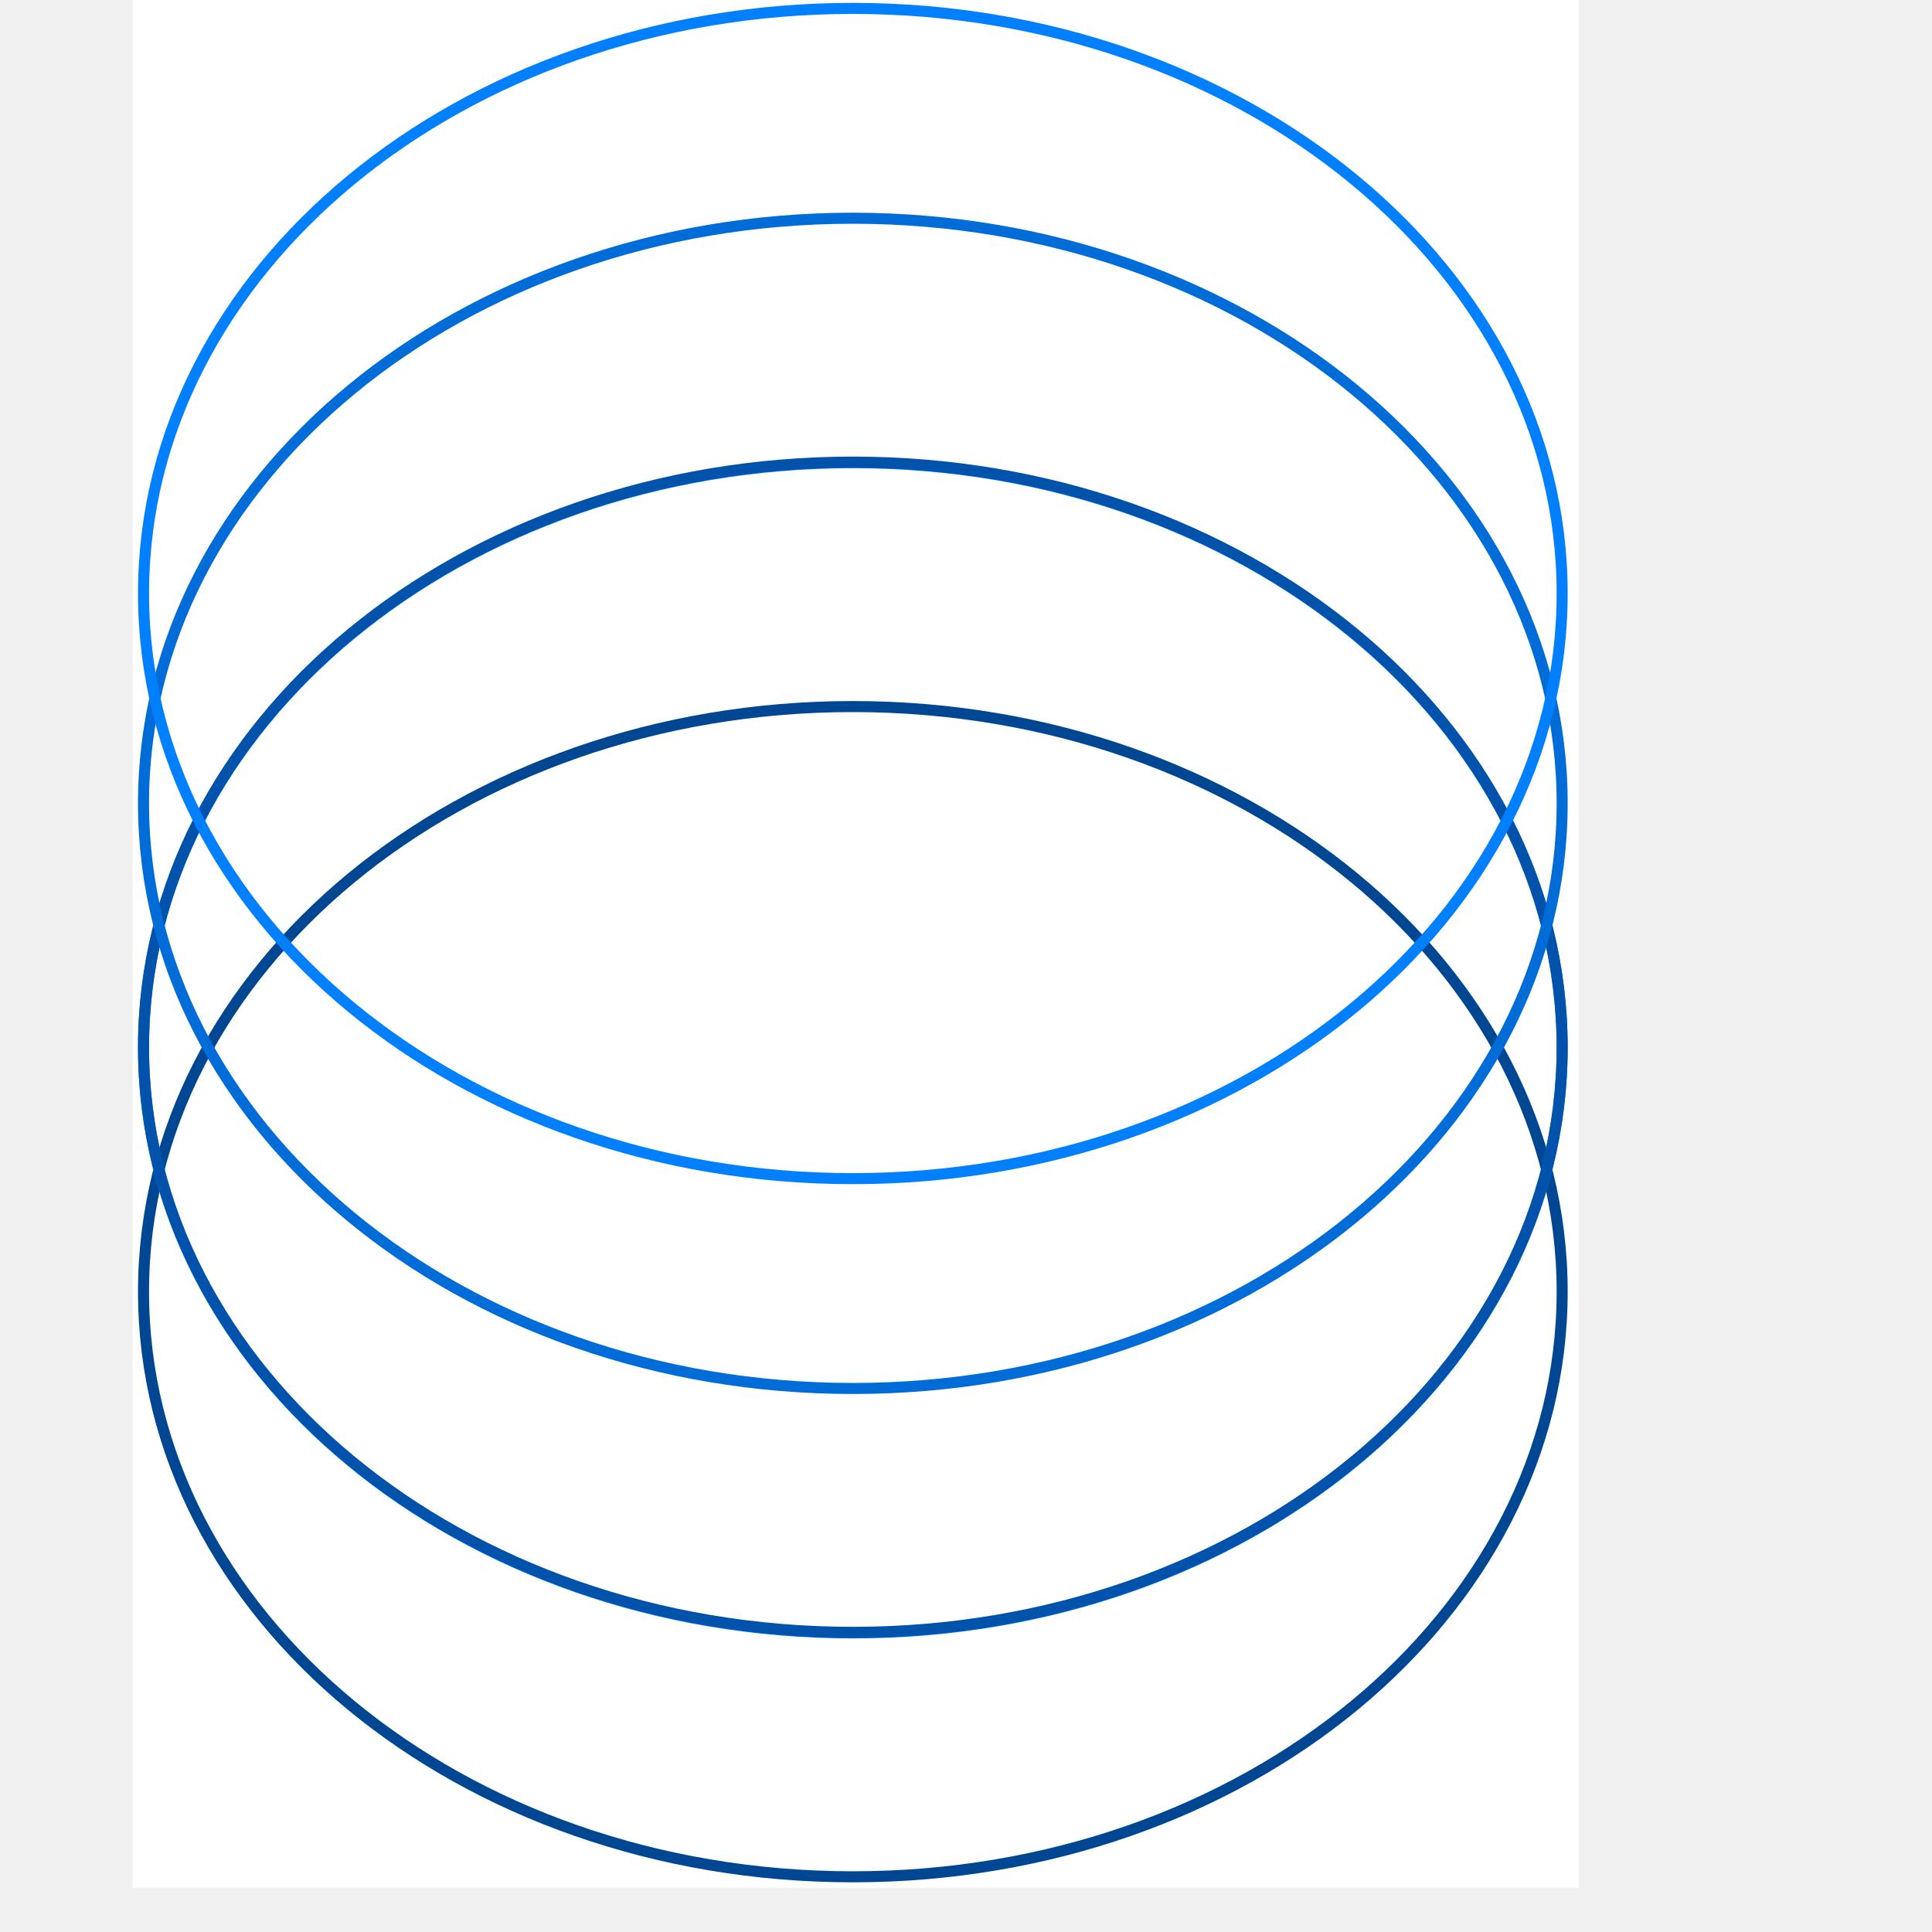
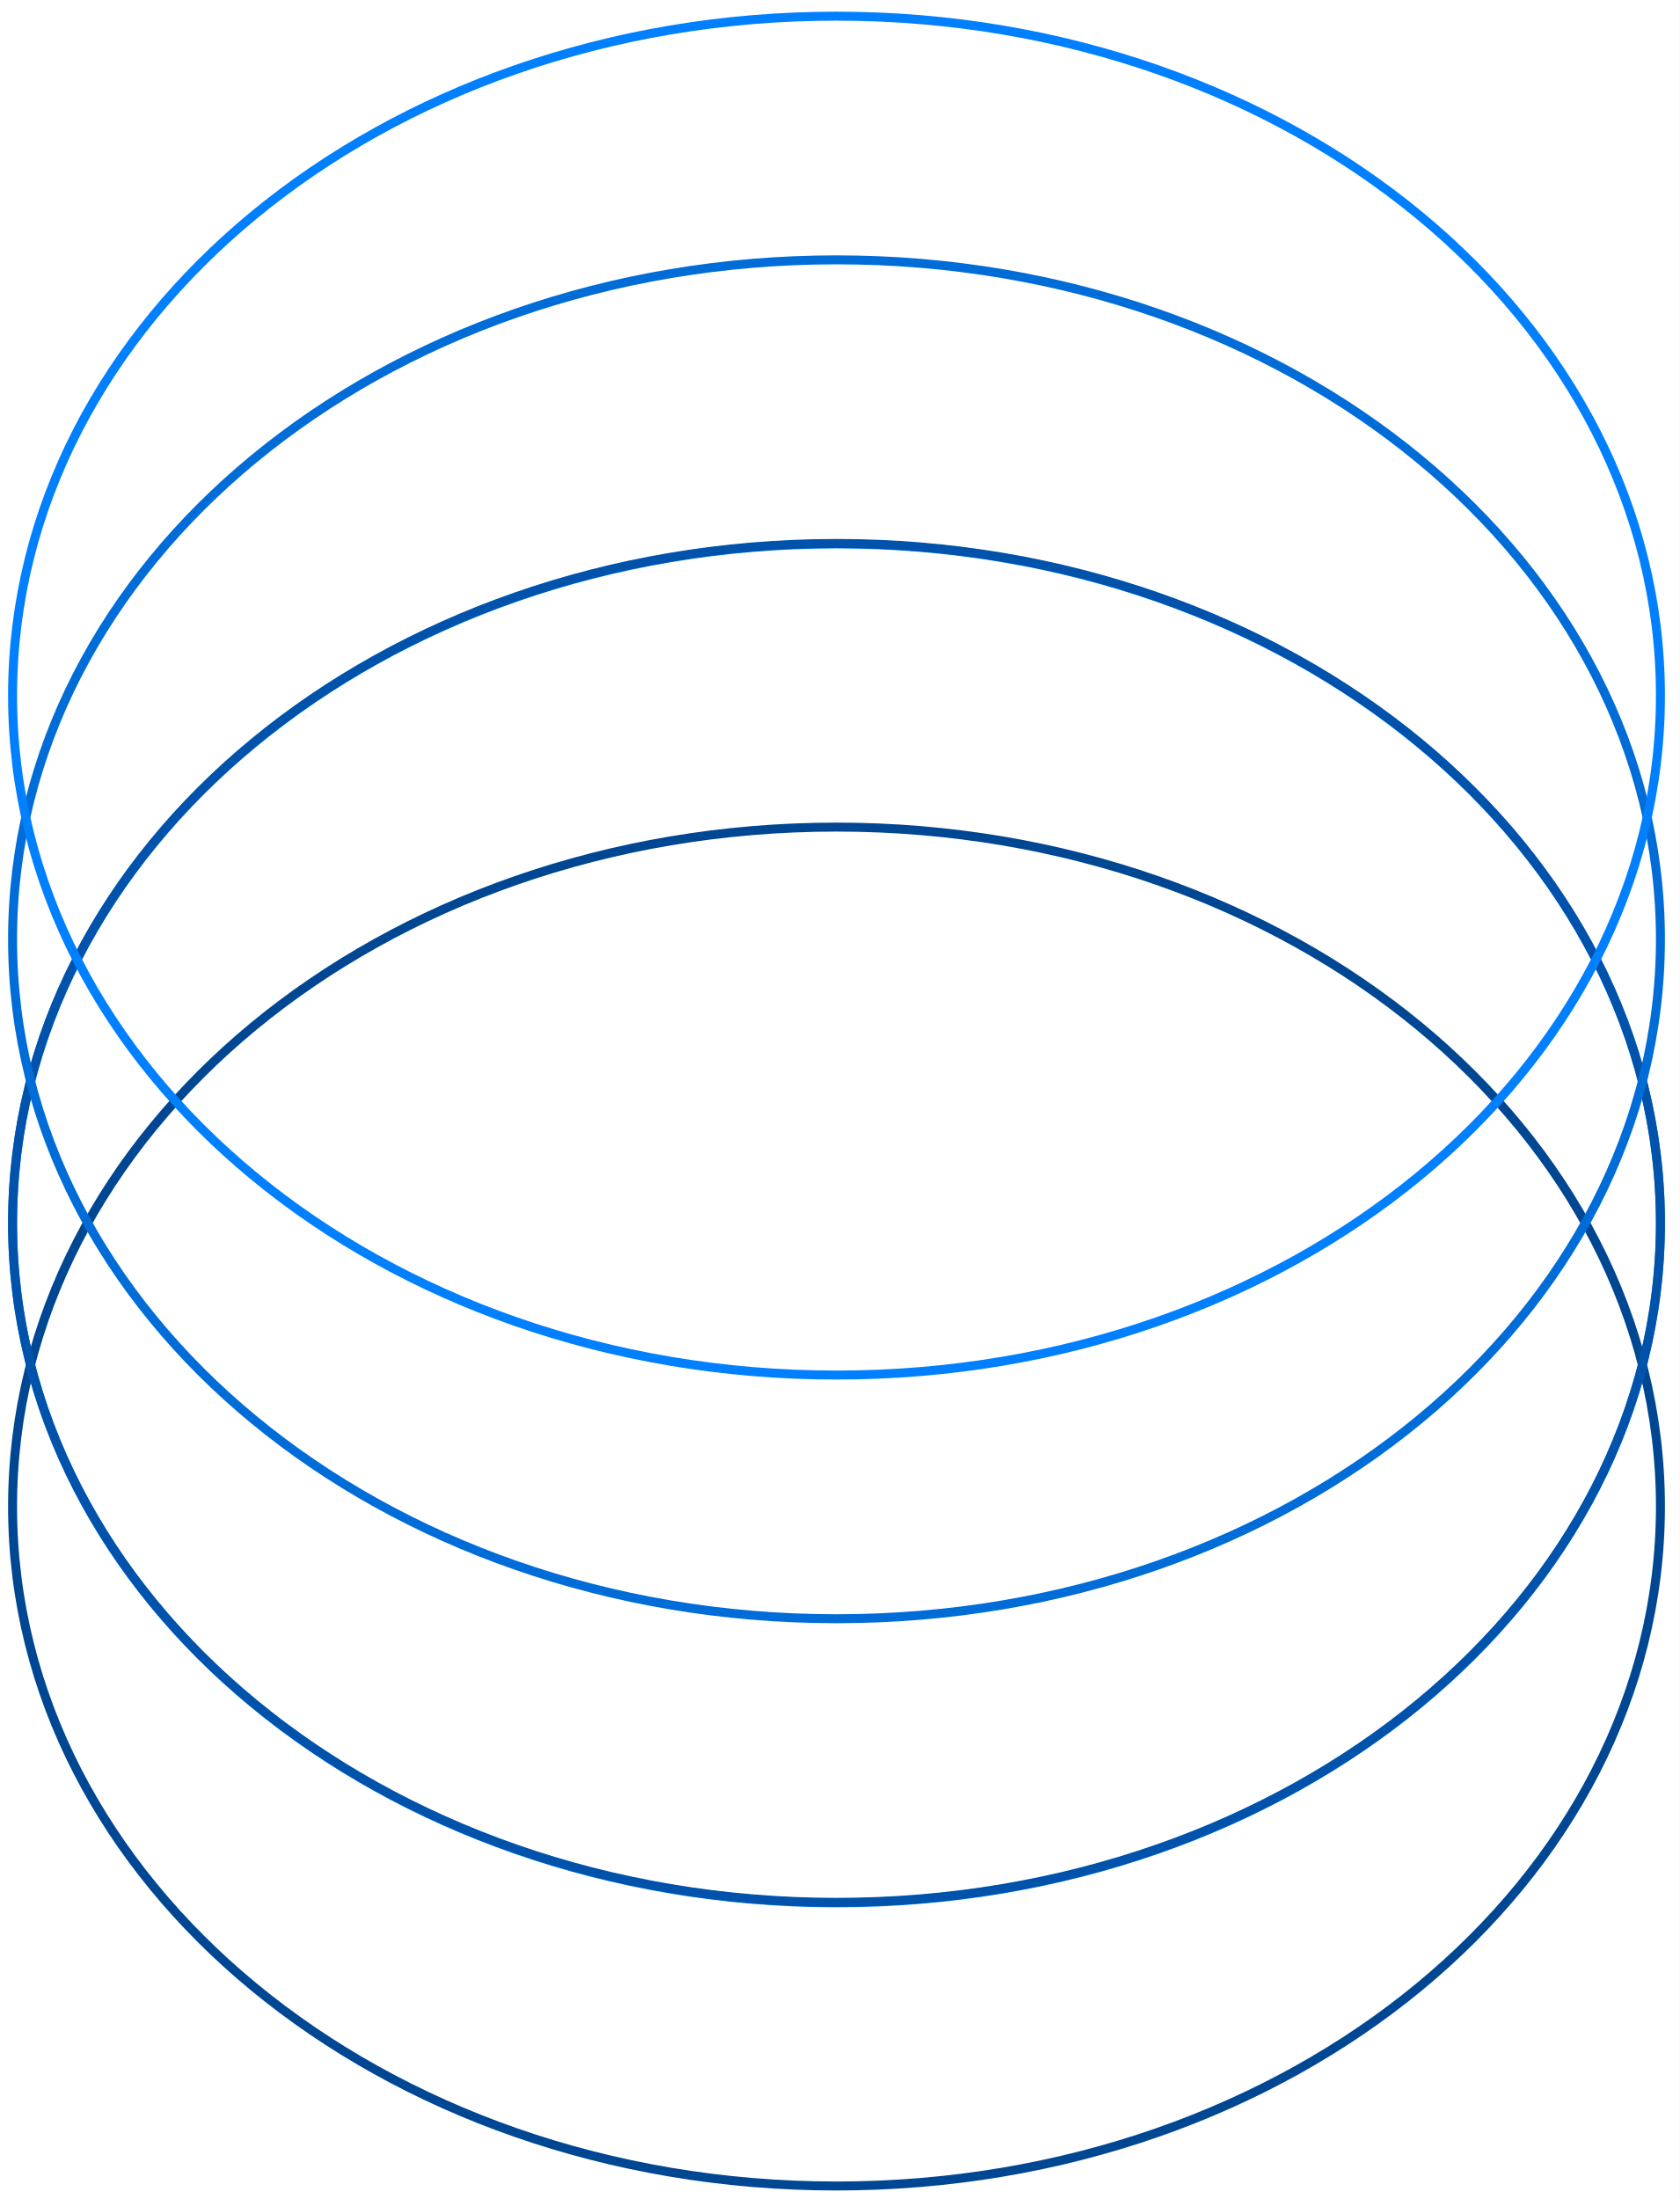
- <svg xmlns="http://www.w3.org/2000/svg" id="dbsvg" width="500" height="500" viewBox="0 0 300 350">
+ <svg xmlns="http://www.w3.org/2000/svg" version="1.1" id="dbsvg" x="0px" y="0px" viewBox="0 0 374.3 490" style="enable-background:new 0 0 374.3 490;" xml:space="preserve">
+   <style type="text/css">
+ 	.st0{fill:#FFFFFF;}
+ 	.st1{fill:none;stroke:#004793;stroke-width:2;}
+ 	.st2{fill:none;stroke:#007BFF;stroke-width:2;}
+ 	.st3{fill:none;stroke:#0052AA;stroke-width:2;}
+ 	.st4{fill:none;stroke:#006CD8;stroke-width:2;}
+ 	.st5{fill:none;stroke:#007FFF;stroke-width:2;}
+ </style>
  <g>
-     <rect fill="#fff" id="canvas_background" height="343" width="262" y="-1" x="-1" />
+     <rect id="canvas_background" class="st0" width="374.3" height="490" />
  </g>
  <g>
-     <ellipse stroke="#004793" ry="106" rx="128.5" id="svg_1" cy="234" cx="129.5" stroke-width="2" fill="none" />
-     <ellipse stroke="#007bff" ry="106" rx="128.5" id="svg_4" cy="189.819" cx="129.5" stroke-width="2" fill="none" />
-     <ellipse stroke="#0052aa" ry="106" rx="128.5" id="svg_6" cy="189.717" cx="129.5" stroke-width="2" fill="none" />
-     <ellipse stroke="#006cd8" ry="106" rx="128.5" id="svg_7" cy="145.535" cx="129.5" stroke-width="2" fill="none" />
-     <ellipse stroke="#007fff" ry="106" rx="128.5" id="svg_8" cy="107.522" cx="129.5" stroke-width="2" fill="none" />
+     <ellipse id="svg_1" class="st1" cx="186.4" cy="335.7" rx="183.6" ry="151.4" />
+     <ellipse id="svg_4" class="st2" cx="186.4" cy="272.6" rx="183.6" ry="151.4" />
+     <ellipse id="svg_6" class="st3" cx="186.4" cy="272.5" rx="183.6" ry="151.4" />
+     <ellipse id="svg_7" class="st4" cx="186.4" cy="209.3" rx="183.6" ry="151.4" />
+     <ellipse id="svg_8" class="st5" cx="186.4" cy="155" rx="183.6" ry="151.4" />
  </g>
</svg>
